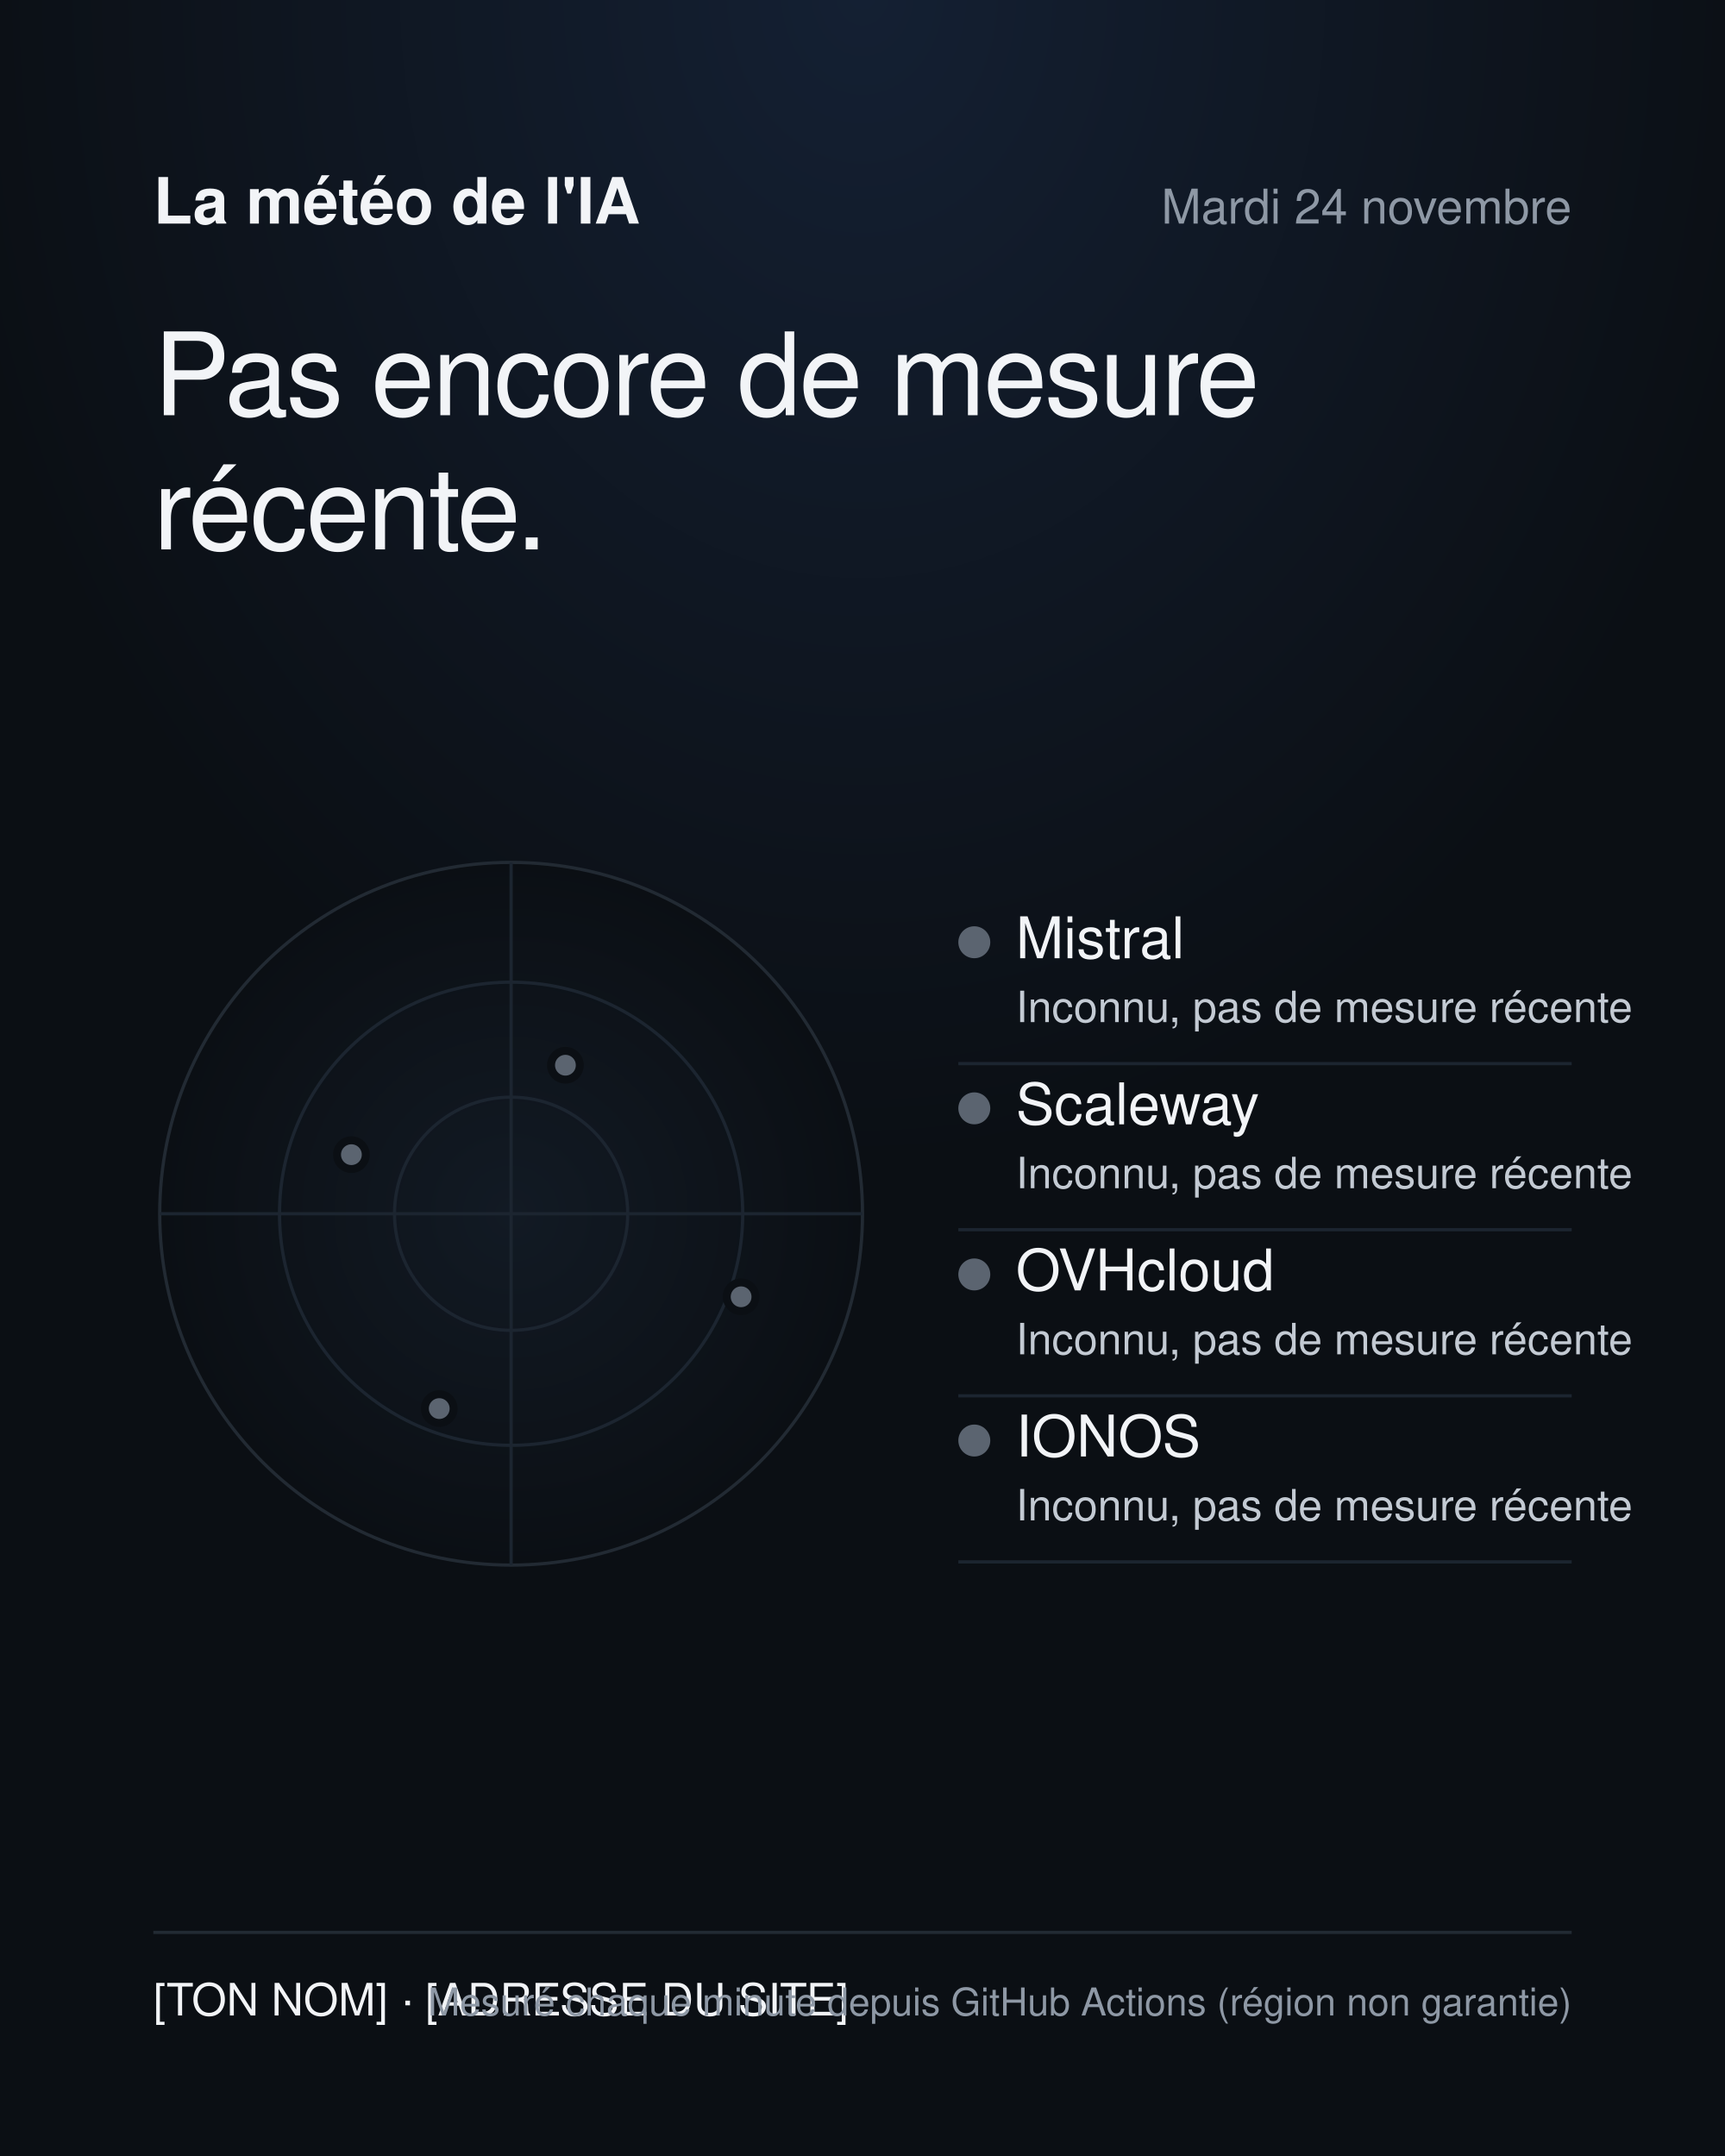
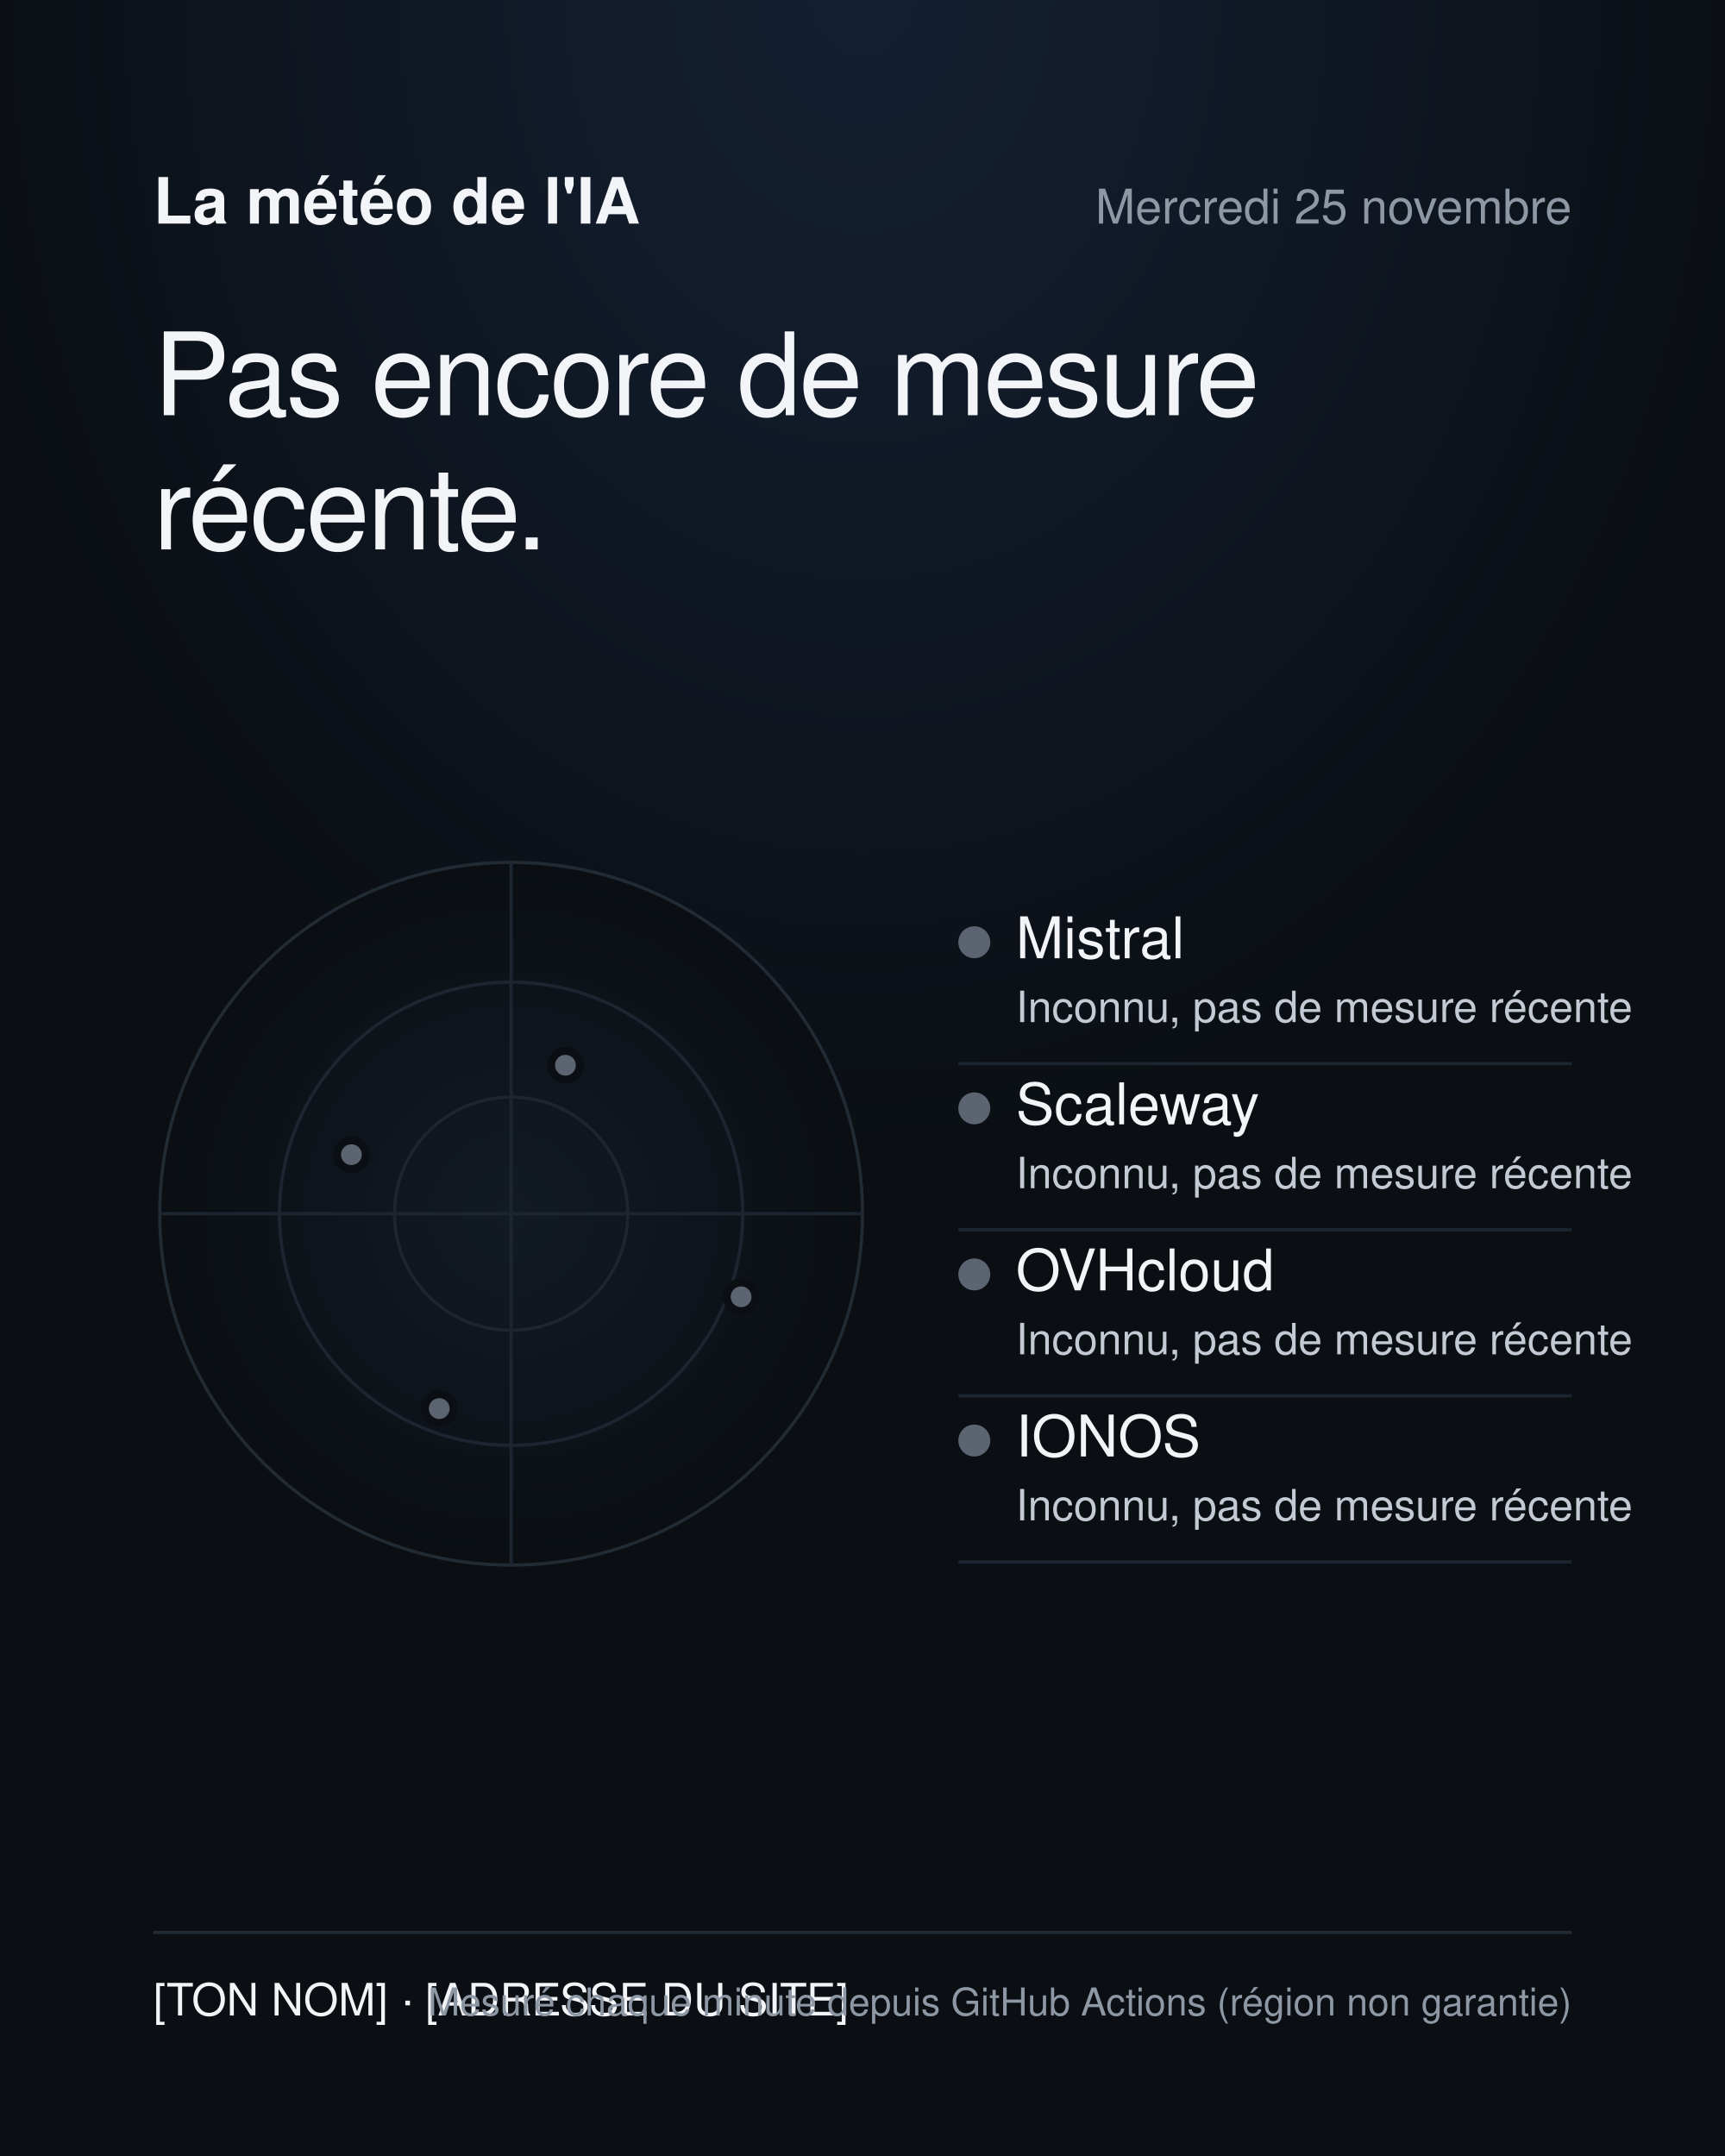
<svg xmlns="http://www.w3.org/2000/svg" width="1080" height="1350" viewBox="0 0 1080 1350" font-family="Geist, Helvetica, Arial, sans-serif">
  <defs>
    <radialGradient id="ciel" cx="50%" cy="0%" r="90%">
      <stop offset="0%" stop-color="#142033" />
      <stop offset="60%" stop-color="#0B0F14" />
    </radialGradient>
    <radialGradient id="radar" cx="50%" cy="50%" r="50%">
      <stop offset="0%" stop-color="#121A24" />
      <stop offset="100%" stop-color="#0B0F14" />
    </radialGradient>
    <radialGradient id="orage">
      <stop offset="0%" stop-color="#FF7850" stop-opacity=".85" />
      <stop offset="45%" stop-color="#FF7850" stop-opacity=".35" />
      <stop offset="72%" stop-color="#FF7850" stop-opacity="0" />
    </radialGradient>
    <radialGradient id="nuage">
      <stop offset="0%" stop-color="#AEB7C2" stop-opacity=".5" />
      <stop offset="70%" stop-color="#AEB7C2" stop-opacity="0" />
    </radialGradient>
  </defs>
  <rect width="1080" height="1350" fill="url(#ciel)" />
  <text x="96" y="140" font-size="40" font-weight="600" fill="#F2F4F7">La météo de l'IA</text>
-   <text x="984" y="140" font-size="30" fill="#8E98A5" text-anchor="end">Mardi 24 novembre</text>
+   <text x="984" y="140" font-size="30" fill="#8E98A5" text-anchor="end">Mercredi 25 novembre</text>
  <text x="96" y="260" font-size="72" fill="#F2F4F7" letter-spacing="-1.5">Pas encore de mesure</text>
  <text x="96" y="344" font-size="72" fill="#F2F4F7" letter-spacing="-1.5">récente.</text>
  <circle cx="320" cy="760" r="220" fill="url(#radar)" stroke="#222A33" stroke-width="2" />
  <circle cx="320" cy="760" r="145" fill="none" stroke="#1C2530" stroke-width="2" />
  <circle cx="320" cy="760" r="73" fill="none" stroke="#1C2530" stroke-width="2" />
  <line x1="100" y1="760" x2="540" y2="760" stroke="#1C2530" stroke-width="2" />
  <line x1="320" y1="540" x2="320" y2="980" stroke="#1C2530" stroke-width="2" />
  <circle cx="354" cy="667" r="9" fill="#5B6470" stroke="#0B0F14" stroke-width="5" />
  <circle cx="464" cy="812" r="9" fill="#5B6470" stroke="#0B0F14" stroke-width="5" />
  <circle cx="275" cy="882" r="9" fill="#5B6470" stroke="#0B0F14" stroke-width="5" />
  <circle cx="220" cy="723" r="9" fill="#5B6470" stroke="#0B0F14" stroke-width="5" />
  <circle cx="610" cy="590" r="10" fill="#5B6470" />
  <text x="636" y="600" font-size="36" font-weight="500" fill="#F2F4F7">Mistral</text>
  <text x="636" y="640" font-size="27" fill="#C3CAD3">Inconnu, pas de mesure récente</text>
  <line x1="600" y1="666" x2="984" y2="666" stroke="#1C2530" stroke-width="2" />
  <circle cx="610" cy="694" r="10" fill="#5B6470" />
  <text x="636" y="704" font-size="36" font-weight="500" fill="#F2F4F7">Scaleway</text>
  <text x="636" y="744" font-size="27" fill="#C3CAD3">Inconnu, pas de mesure récente</text>
  <line x1="600" y1="770" x2="984" y2="770" stroke="#1C2530" stroke-width="2" />
  <circle cx="610" cy="798" r="10" fill="#5B6470" />
  <text x="636" y="808" font-size="36" font-weight="500" fill="#F2F4F7">OVHcloud</text>
  <text x="636" y="848" font-size="27" fill="#C3CAD3">Inconnu, pas de mesure récente</text>
  <line x1="600" y1="874" x2="984" y2="874" stroke="#1C2530" stroke-width="2" />
  <circle cx="610" cy="902" r="10" fill="#5B6470" />
  <text x="636" y="912" font-size="36" font-weight="500" fill="#F2F4F7">IONOS</text>
  <text x="636" y="952" font-size="27" fill="#C3CAD3">Inconnu, pas de mesure récente</text>
  <line x1="600" y1="978" x2="984" y2="978" stroke="#1C2530" stroke-width="2" />
  <line x1="96" y1="1210" x2="984" y2="1210" stroke="#222A33" stroke-width="2" />
  <text x="96" y="1262" font-size="28" font-weight="500" fill="#F2F4F7">[TON NOM] · [ADRESSE DU SITE]</text>
  <text x="984" y="1262" font-size="24" fill="#8E98A5" text-anchor="end">Mesuré chaque minute depuis GitHub Actions (région non garantie)</text>
</svg>
